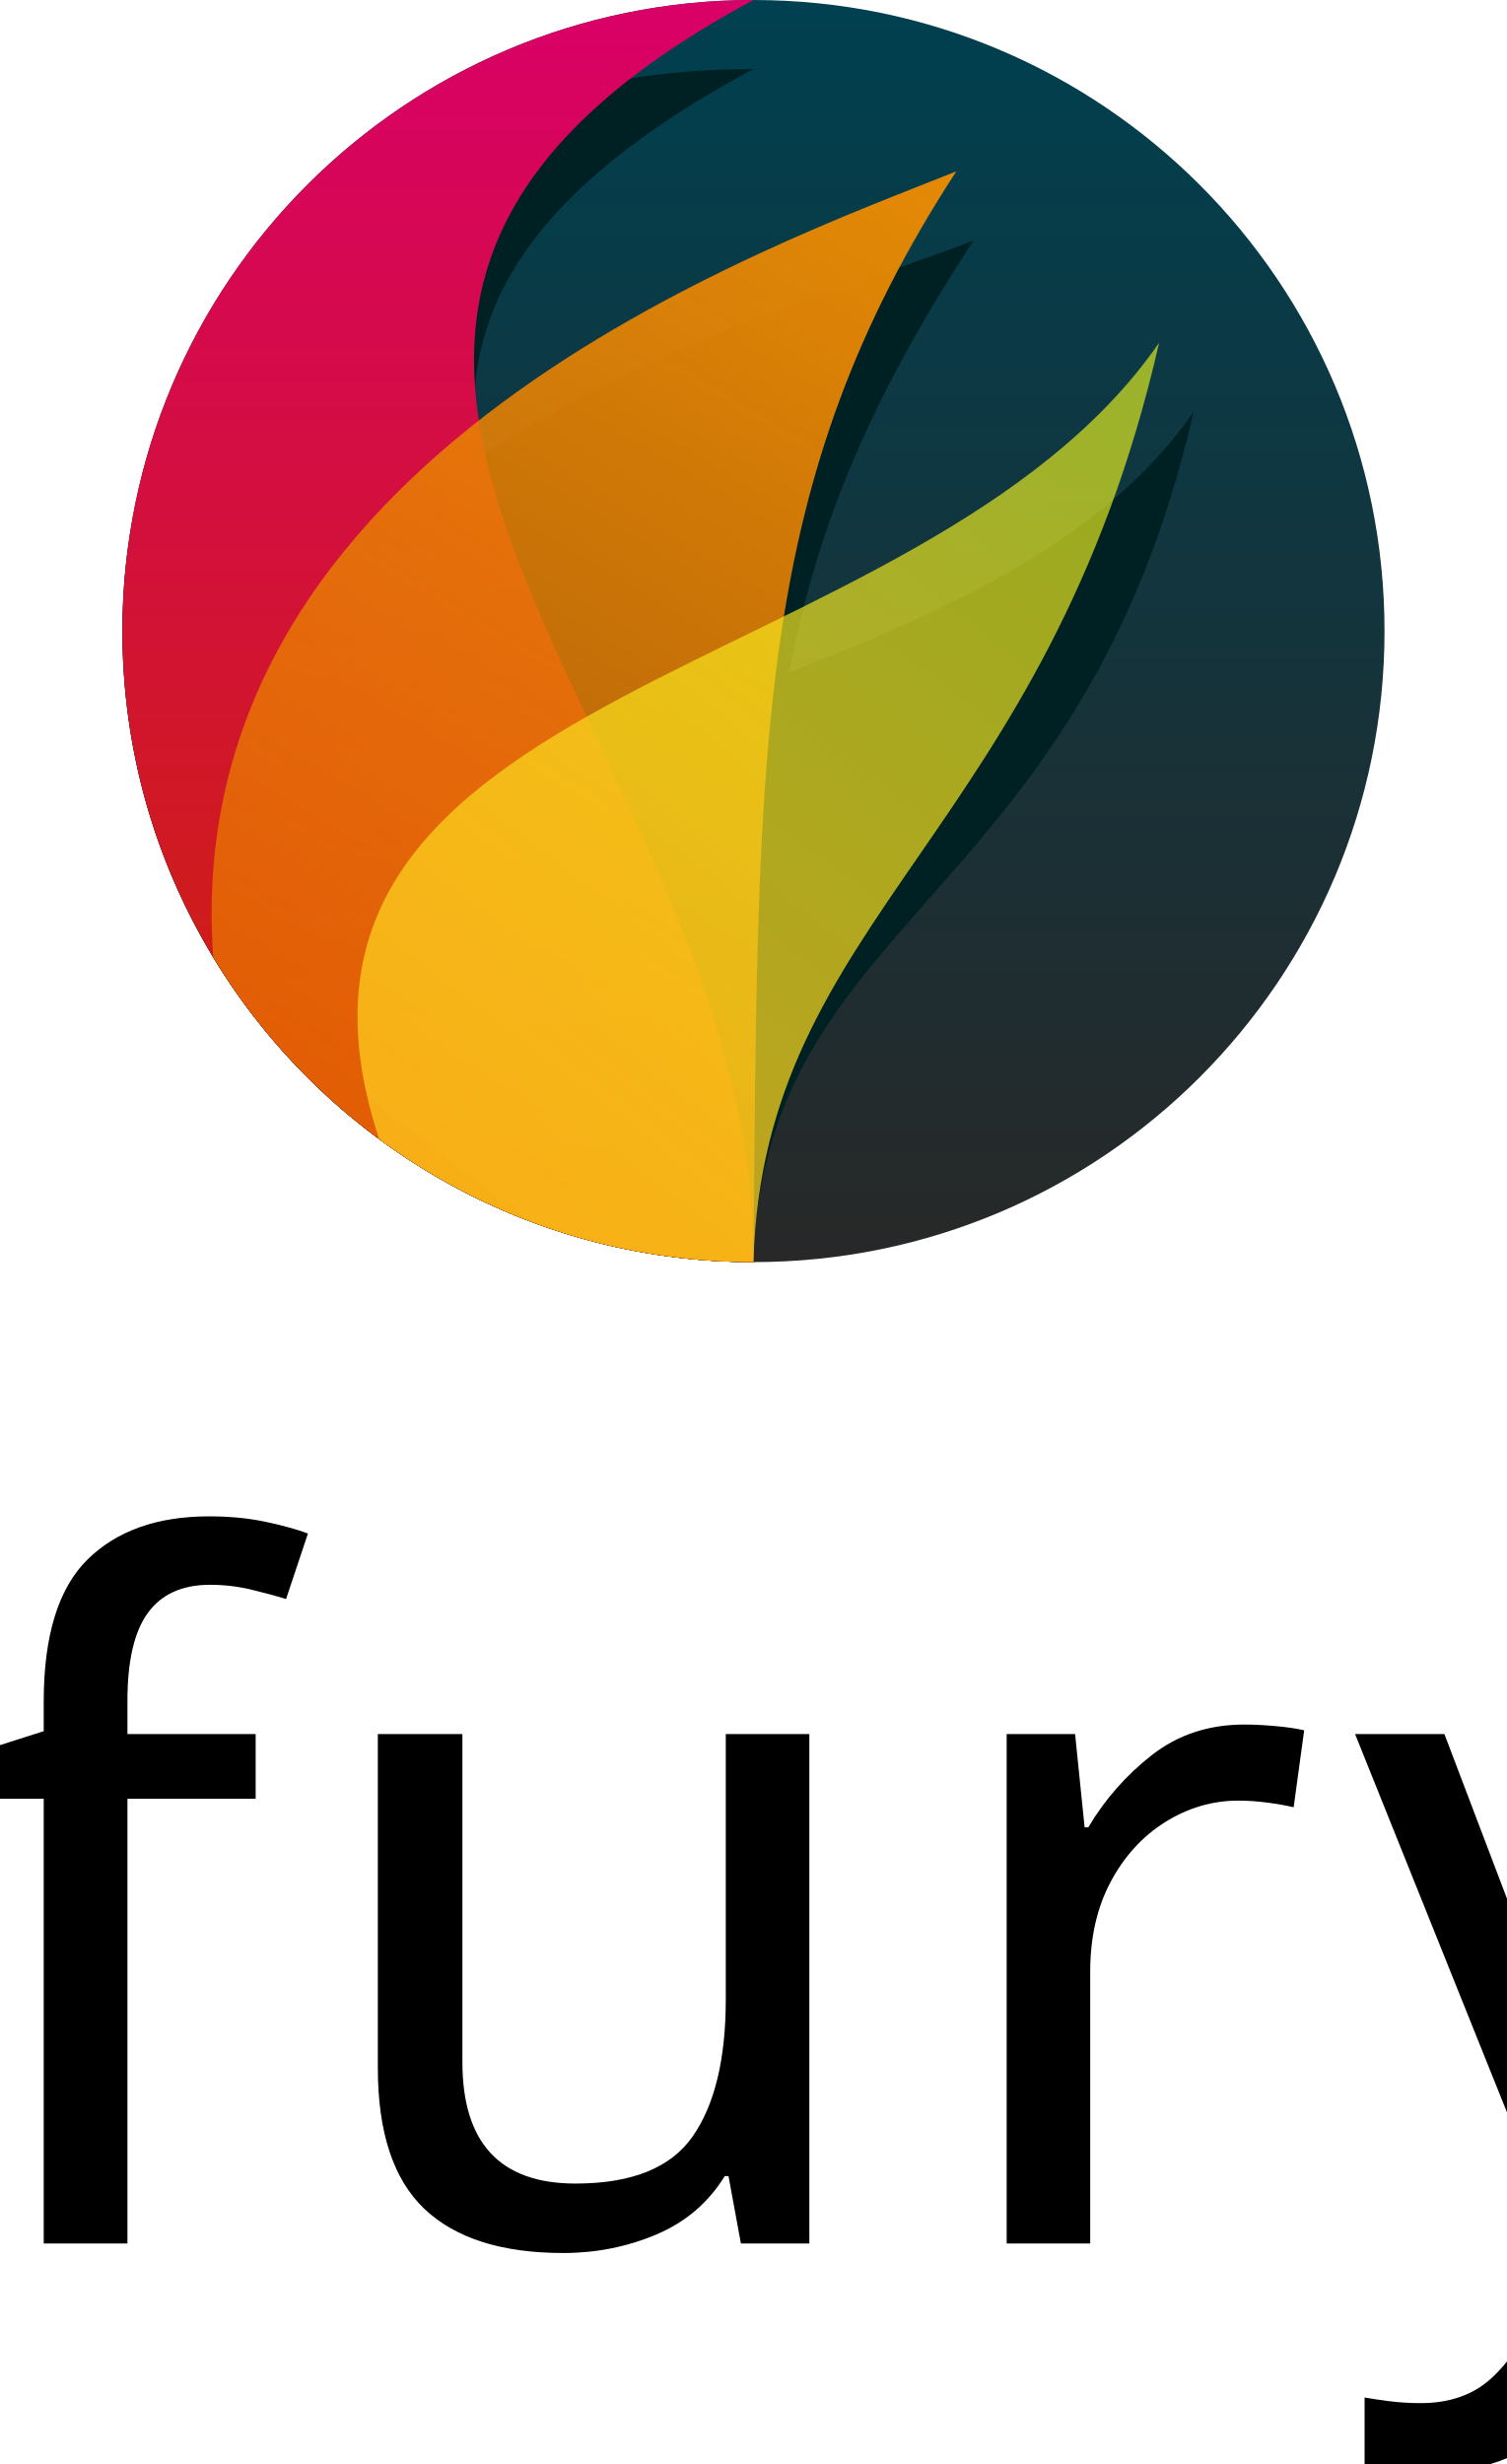
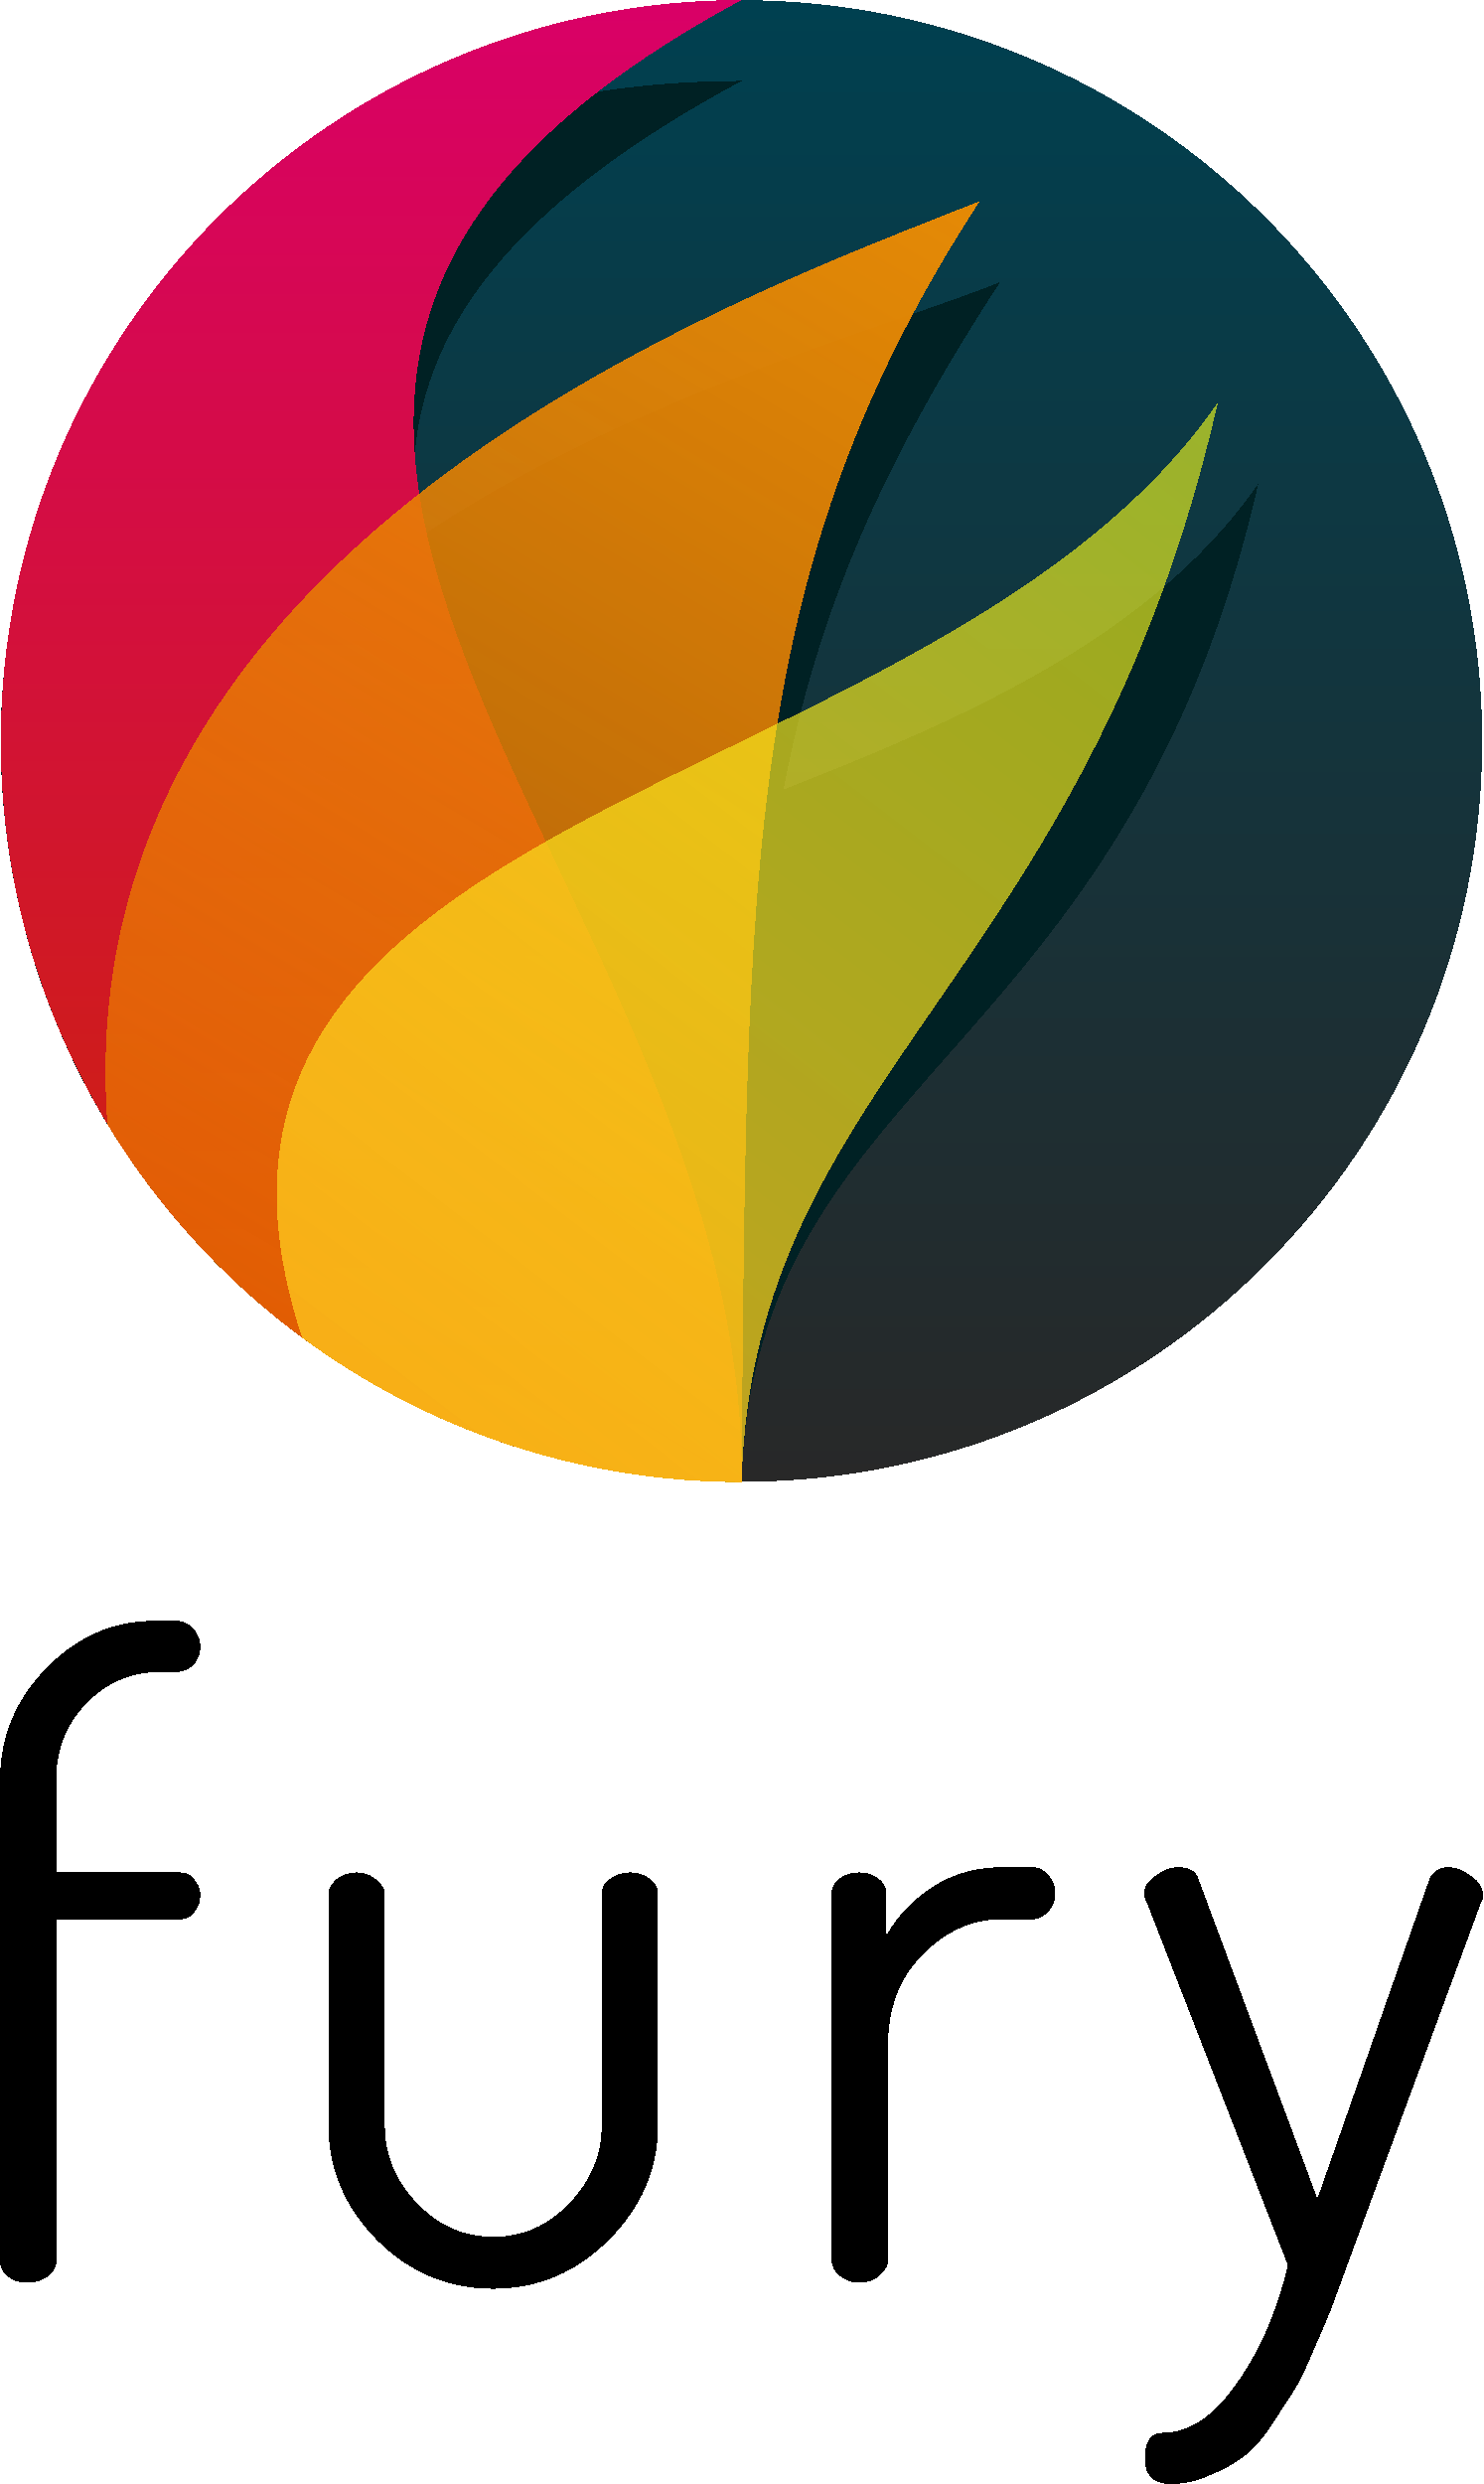
- <svg xmlns="http://www.w3.org/2000/svg" xmlns:xlink="http://www.w3.org/1999/xlink" width="138.656mm" height="226.719mm" viewBox="0 0 138.656 226.719" version="1.1" id="svg4768">
+ <svg xmlns="http://www.w3.org/2000/svg" xmlns:xlink="http://www.w3.org/1999/xlink" width="116.227mm" height="194.61mm" viewBox="0 0 116.227 194.61" version="1.1" id="svg4768" style="shape-rendering:crispEdges">
  <defs id="defs4762">
-     <linearGradient xlink:href="#linearGradient825" id="linearGradient827" x1="106.173" y1="68.885" x2="106.173" y2="185.014" gradientUnits="userSpaceOnUse" gradientTransform="translate(8.421377,-45.35714)" />
+     <linearGradient xlink:href="#linearGradient825" id="linearGradient827" x1="106.173" y1="68.885" x2="106.173" y2="185.014" gradientUnits="userSpaceOnUse" gradientTransform="matrix(0.9995814,0,0,0.9995814,-6.342448,-45.45425)" />
    <linearGradient id="linearGradient825">
      <stop style="stop-color:#004050;stop-opacity:1" offset="0" id="stop821" />
      <stop style="stop-color:#282828;stop-opacity:1" offset="1" id="stop823" />
    </linearGradient>
-     <linearGradient xlink:href="#linearGradient872" id="linearGradient851" x1="106.173" y1="185.014" x2="106.173" y2="69.019" gradientUnits="userSpaceOnUse" gradientTransform="translate(8.421377,-45.35714)" />
+     <linearGradient xlink:href="#linearGradient872" id="linearGradient851" x1="106.173" y1="185.014" x2="106.173" y2="69.019" gradientUnits="userSpaceOnUse" gradientTransform="matrix(1,0,0,0.9998312,-6.377587,-45.48546)" />
    <linearGradient id="linearGradient872">
      <stop id="stop868" offset="0" style="stop-color:#cb2600;stop-opacity:1" />
      <stop id="stop870" offset="1" style="stop-color:#d90067;stop-opacity:1" />
    </linearGradient>
-     <linearGradient xlink:href="#linearGradient857" id="linearGradient859" x1="124.836" y1="84.653" x2="71.729" y2="173.699" gradientUnits="userSpaceOnUse" gradientTransform="translate(8.421377,-45.35714)" />
+     <linearGradient xlink:href="#linearGradient857" id="linearGradient859" x1="124.836" y1="84.653" x2="71.729" y2="173.699" gradientUnits="userSpaceOnUse" gradientTransform="translate(-6.387106,-45.50664)" />
    <linearGradient id="linearGradient857">
      <stop style="stop-color:#e58a05;stop-opacity:1" offset="0" id="stop853" />
      <stop style="stop-color:#ea7400;stop-opacity:0.722" offset="1" id="stop855" />
    </linearGradient>
-     <linearGradient xlink:href="#linearGradient865" id="linearGradient918" gradientUnits="userSpaceOnUse" x1="143.499" y1="100.421" x2="82.453" y2="179.936" gradientTransform="translate(8.421377,-45.35714)" />
+     <linearGradient xlink:href="#linearGradient865" id="linearGradient918" gradientUnits="userSpaceOnUse" x1="143.499" y1="100.421" x2="82.453" y2="179.936" gradientTransform="translate(-6.387106,-45.50664)" />
    <linearGradient id="linearGradient865">
      <stop style="stop-color:#f2ff1d;stop-opacity:0.616" offset="0" id="stop861" />
      <stop style="stop-color:#ffc81d;stop-opacity:0.772" offset="1" id="stop863" />
    </linearGradient>
  </defs>
-   <g id="layer1" transform="translate(-30.45793,-23.37882)">
-     <g transform="translate(-14.80848,-0.1494933)" style="display:inline" id="g4725">
-       <circle r="58.064" cy="81.593" cx="114.594" id="path16" style="opacity:1;fill:url(#linearGradient827);fill-opacity:1;fill-rule:nonzero;stroke:none;stroke-width:1.265;stroke-miterlimit:4;stroke-dasharray:none;stroke-opacity:1" />
-       <path id="path16-3-75" d="m 114.594,139.657 c -21.075,0 -39.528,-11.228 -49.702,-28.029 -5.307,-8.763 -8.362,-19.043 -8.362,-30.036 -2e-6,-32.068 25.996,-51.714 58.064,-51.714 -58.056,31.2 0.419,61.551 0,109.779 z" style="display:inline;opacity:1;fill:#002124;fill-opacity:1;fill-rule:nonzero;stroke:none;stroke-width:1.265;stroke-miterlimit:4;stroke-dasharray:none;stroke-opacity:1" />
-       <path id="path16-3-6-3" d="m 114.594,139.657 c -21.075,0 -39.528,-11.228 -49.702,-28.029 C 61.503,65.227 117.754,52.512 134.845,45.646 c -18.612,28.607 -19.831,45.783 -20.25,94.011 z" style="display:inline;opacity:1;fill:#002124;fill-opacity:1;fill-rule:nonzero;stroke:none;stroke-width:1.265;stroke-miterlimit:4;stroke-dasharray:none;stroke-opacity:1" />
-       <path id="path16-3-6-7-36" d="m 114.594,139.657 c -12.895,0 -24.808,-4.203 -34.444,-11.315 C 66.143,85.778 133.119,93.205 155.095,61.414 144.704,106.841 115.486,107.777 114.594,139.657 Z" style="display:inline;opacity:1;fill:#002124;fill-opacity:1;fill-rule:nonzero;stroke:none;stroke-width:1.265;stroke-miterlimit:4;stroke-dasharray:none;stroke-opacity:1" />
-       <circle r="52.986" cy="79.454" cx="117" id="path10" style="opacity:0;fill:#bf881d;fill-opacity:0.667;fill-rule:nonzero;stroke:#005a00;stroke-width:1.265;stroke-miterlimit:4;stroke-dasharray:none;stroke-opacity:1" />
-       <path id="path16-3" d="m 114.594,139.657 c -21.075,0 -39.528,-11.228 -49.702,-28.029 -5.307,-8.763 -8.362,-19.043 -8.362,-30.036 -2e-6,-32.068 25.996,-58.064 58.064,-58.064 -58.056,31.2 0.419,67.901 0,116.129 z" style="display:inline;opacity:1;fill:url(#linearGradient851);fill-opacity:1;fill-rule:nonzero;stroke:none;stroke-width:1.265;stroke-miterlimit:4;stroke-dasharray:none;stroke-opacity:1" />
-       <path id="path16-3-6" d="m 114.594,139.657 c -21.075,0 -39.528,-11.228 -49.702,-28.029 -3.389,-46.401 51.274,-65.466 68.365,-72.332 -18.612,28.607 -18.244,52.133 -18.663,100.361 z" style="display:inline;opacity:1;fill:url(#linearGradient859);fill-opacity:1;fill-rule:nonzero;stroke:none;stroke-width:1.265;stroke-miterlimit:4;stroke-dasharray:none;stroke-opacity:1" />
-       <path id="path16-3-6-7" d="m 114.594,139.657 c -12.895,0 -24.808,-4.203 -34.444,-11.315 C 66.143,85.778 129.944,86.855 151.92,55.064 141.529,100.491 115.486,107.777 114.594,139.657 Z" style="display:inline;opacity:1;fill:url(#linearGradient918);fill-opacity:1;fill-rule:nonzero;stroke:none;stroke-width:1.265;stroke-miterlimit:4;stroke-dasharray:none;stroke-opacity:1" />
+   <g id="layer1" transform="translate(-41.66678,-23.38837)">
+     <g id="g900">
+       <circle r="58.04" cy="81.442" cx="99.786" id="path16" style="opacity:1;fill:url(#linearGradient827);fill-opacity:1;fill-rule:nonzero;stroke:none;stroke-width:1.264;stroke-miterlimit:4;stroke-dasharray:none;stroke-opacity:1" />
+       <path id="path16-3-75" d="m 99.786,139.507 c -21.075,0 -39.528,-11.228 -49.702,-28.029 -5.307,-8.763 -8.362,-19.043 -8.362,-30.036 -2e-6,-32.068 25.996,-51.714 58.064,-51.714 -58.056,31.2 0.419,61.551 0,109.779 z" style="display:inline;opacity:1;fill:#002124;fill-opacity:1;fill-rule:nonzero;stroke:none;stroke-width:1.265;stroke-miterlimit:4;stroke-dasharray:none;stroke-opacity:1" />
+       <path id="path16-3-6-3" d="m 99.786,139.507 c -21.075,0 -39.528,-11.228 -49.702,-28.029 -3.389,-46.401 52.862,-59.116 69.953,-65.982 -18.612,28.607 -19.831,45.783 -20.251,94.011 z" style="display:inline;opacity:1;fill:#002124;fill-opacity:1;fill-rule:nonzero;stroke:none;stroke-width:1.265;stroke-miterlimit:4;stroke-dasharray:none;stroke-opacity:1" />
+       <path id="path16-3-6-7-36" d="m 99.786,139.507 c -12.895,0 -24.808,-4.203 -34.444,-11.315 -14.008,-42.564 52.969,-35.137 74.945,-66.929 -10.391,45.427 -39.609,46.363 -40.501,78.243 z" style="display:inline;opacity:1;fill:#002124;fill-opacity:1;fill-rule:nonzero;stroke:none;stroke-width:1.265;stroke-miterlimit:4;stroke-dasharray:none;stroke-opacity:1" />
+       <circle r="52.986" cy="79.305" cx="102.191" id="path10" style="opacity:0;fill:#bf881d;fill-opacity:0.667;fill-rule:nonzero;stroke:#005a00;stroke-width:1.265;stroke-miterlimit:4;stroke-dasharray:none;stroke-opacity:1" />
+       <path id="path16-3" d="m 99.795,139.497 c -21.075,0 -39.528,-11.226 -49.702,-28.024 -5.307,-8.762 -8.362,-19.039 -8.362,-30.03 -2e-6,-32.063 25.996,-58.054 58.064,-58.055 -58.056,31.195 0.419,67.89 0,116.109 z" style="display:inline;opacity:1;fill:url(#linearGradient851);fill-opacity:1;fill-rule:nonzero;stroke:none;stroke-width:1.265;stroke-miterlimit:4;stroke-dasharray:none;stroke-opacity:1" />
+       <path id="path16-3-6" d="m 99.786,139.507 c -21.075,0 -39.528,-11.228 -49.702,-28.029 C 46.694,65.077 101.358,46.012 118.449,39.147 99.837,67.754 100.205,91.28 99.786,139.507 Z" style="display:inline;opacity:1;fill:url(#linearGradient859);fill-opacity:1;fill-rule:nonzero;stroke:none;stroke-width:1.265;stroke-miterlimit:4;stroke-dasharray:none;stroke-opacity:1" />
+       <path id="path16-3-6-7" d="m 99.786,139.507 c -12.895,0 -24.808,-4.203 -34.444,-11.315 -14.008,-42.564 49.794,-41.487 71.77,-73.279 -10.391,45.427 -36.434,52.713 -37.326,84.593 z" style="display:inline;opacity:1;fill:url(#linearGradient918);fill-opacity:1;fill-rule:nonzero;stroke:none;stroke-width:1.265;stroke-miterlimit:4;stroke-dasharray:none;stroke-opacity:1" />
+       <g id="text4694-3" style="font-style:normal;font-weight:normal;font-size:10.195px;line-height:1.25;font-family:sans-serif;letter-spacing:0px;word-spacing:0px;display:inline;fill:#000000;fill-opacity:1;stroke:none;stroke-width:0.255" aria-label="fury">
+         <path id="path878" style="font-style:normal;font-variant:normal;font-weight:normal;font-stretch:normal;font-size:67.967px;font-family:Dosis;-inkscape-font-specification:Dosis;letter-spacing:5.374px;stroke-width:0.255" d="m 41.667,200.531 v -37.653 q 0,-5.098 3.602,-8.768 3.602,-3.738 8.496,-3.738 h 1.699 q 0.816,0 1.359,0.612 0.544,0.612 0.544,1.427 0,0.816 -0.544,1.427 -0.544,0.544 -1.359,0.544 h -1.155 q -3.466,0 -5.845,2.447 -2.311,2.379 -2.379,5.709 v 7.544 h 9.719 q 0.68,0 1.087,0.544 0.476,0.544 0.476,1.223 0,0.816 -0.476,1.359 -0.408,0.544 -1.087,0.544 h -9.719 v 26.779 q 0,0.748 -0.68,1.223 -0.68,0.476 -1.631,0.476 -0.884,0 -1.495,-0.476 -0.612,-0.476 -0.612,-1.223 z" />
+         <path id="path880" style="font-style:normal;font-variant:normal;font-weight:normal;font-stretch:normal;font-size:67.967px;font-family:Dosis;-inkscape-font-specification:Dosis;letter-spacing:5.374px;stroke-width:0.255" d="m 67.409,189.928 v -18.147 q 0,-0.612 0.612,-1.155 0.68,-0.544 1.631,-0.544 0.816,0 1.495,0.544 0.68,0.544 0.68,1.155 v 18.147 q 0,3.398 2.515,6.049 2.515,2.651 5.981,2.651 3.466,0 5.981,-2.651 2.515,-2.651 2.515,-6.049 v -18.215 q 0,-0.68 0.68,-1.155 0.68,-0.476 1.563,-0.476 0.884,0 1.495,0.476 0.68,0.476 0.68,1.155 v 18.215 q 0,5.097 -3.874,8.972 -3.806,3.806 -9.04,3.806 -5.301,0 -9.108,-3.806 -3.806,-3.874 -3.806,-8.972 z" />
+         <path id="path882" style="font-style:normal;font-variant:normal;font-weight:normal;font-stretch:normal;font-size:67.967px;font-family:Dosis;-inkscape-font-specification:Dosis;letter-spacing:5.374px;stroke-width:0.255" d="m 106.841,200.463 v -28.75 q 0,-0.68 0.612,-1.155 0.612,-0.476 1.563,-0.476 0.884,0 1.495,0.476 0.612,0.476 0.612,1.155 v 3.33 q 1.223,-2.243 3.602,-3.806 2.379,-1.563 5.505,-1.563 h 2.379 q 0.68,0 1.223,0.612 0.544,0.612 0.544,1.427 0,0.816 -0.544,1.427 -0.544,0.612 -1.223,0.612 h -2.379 q -3.534,0 -6.253,2.787 -2.719,2.719 -2.719,7.136 v 16.788 q 0,0.68 -0.68,1.223 -0.612,0.544 -1.563,0.544 -0.884,0 -1.563,-0.544 -0.612,-0.544 -0.612,-1.223 z" />
+         <path id="path884" style="font-style:normal;font-variant:normal;font-weight:normal;font-stretch:normal;font-size:67.967px;font-family:Dosis;-inkscape-font-specification:Dosis;letter-spacing:5.374px;stroke-width:0.255" d="m 131.318,171.781 q 0,-0.816 0.884,-1.427 0.884,-0.68 1.835,-0.68 1.291,0 1.563,0.952 l 9.311,25.012 8.768,-25.012 q 0.408,-0.952 1.495,-0.952 0.884,0 1.767,0.68 0.952,0.612 0.952,1.495 0,0.408 -0.136,0.544 l -10.535,28.546 -1.223,3.33 q -0.34,0.884 -1.359,3.194 -0.952,2.311 -1.631,3.33 l -1.767,2.719 q -1.155,1.699 -2.243,2.447 -1.019,0.748 -2.515,1.359 -1.495,0.68 -3.058,0.68 -2.039,0 -2.039,-1.971 0,-2.039 1.359,-2.039 3.126,0 5.777,-3.806 2.719,-3.738 4.078,-9.311 l -11.079,-28.478 q -0.204,-0.34 -0.204,-0.612 z" />
+       </g>
    </g>
-     <text xml:space="preserve" style="font-style:normal;font-weight:normal;font-size:13.119px;line-height:1.25;font-family:sans-serif;letter-spacing:0px;word-spacing:0px;display:inline;fill:#000000;fill-opacity:1;stroke:none;stroke-width:0.328" x="24.948" y="229.807" id="text4694">
-       <tspan id="tspan4692" x="24.948" y="229.807" style="font-style:normal;font-variant:normal;font-weight:normal;font-stretch:normal;font-size:87.46px;font-family:Dosis;-inkscape-font-specification:Dosis;letter-spacing:3.28px;stroke-width:0.328" dx="0" rotate="0 0 0 0 0">fury</tspan>
-     </text>
  </g>
</svg>
